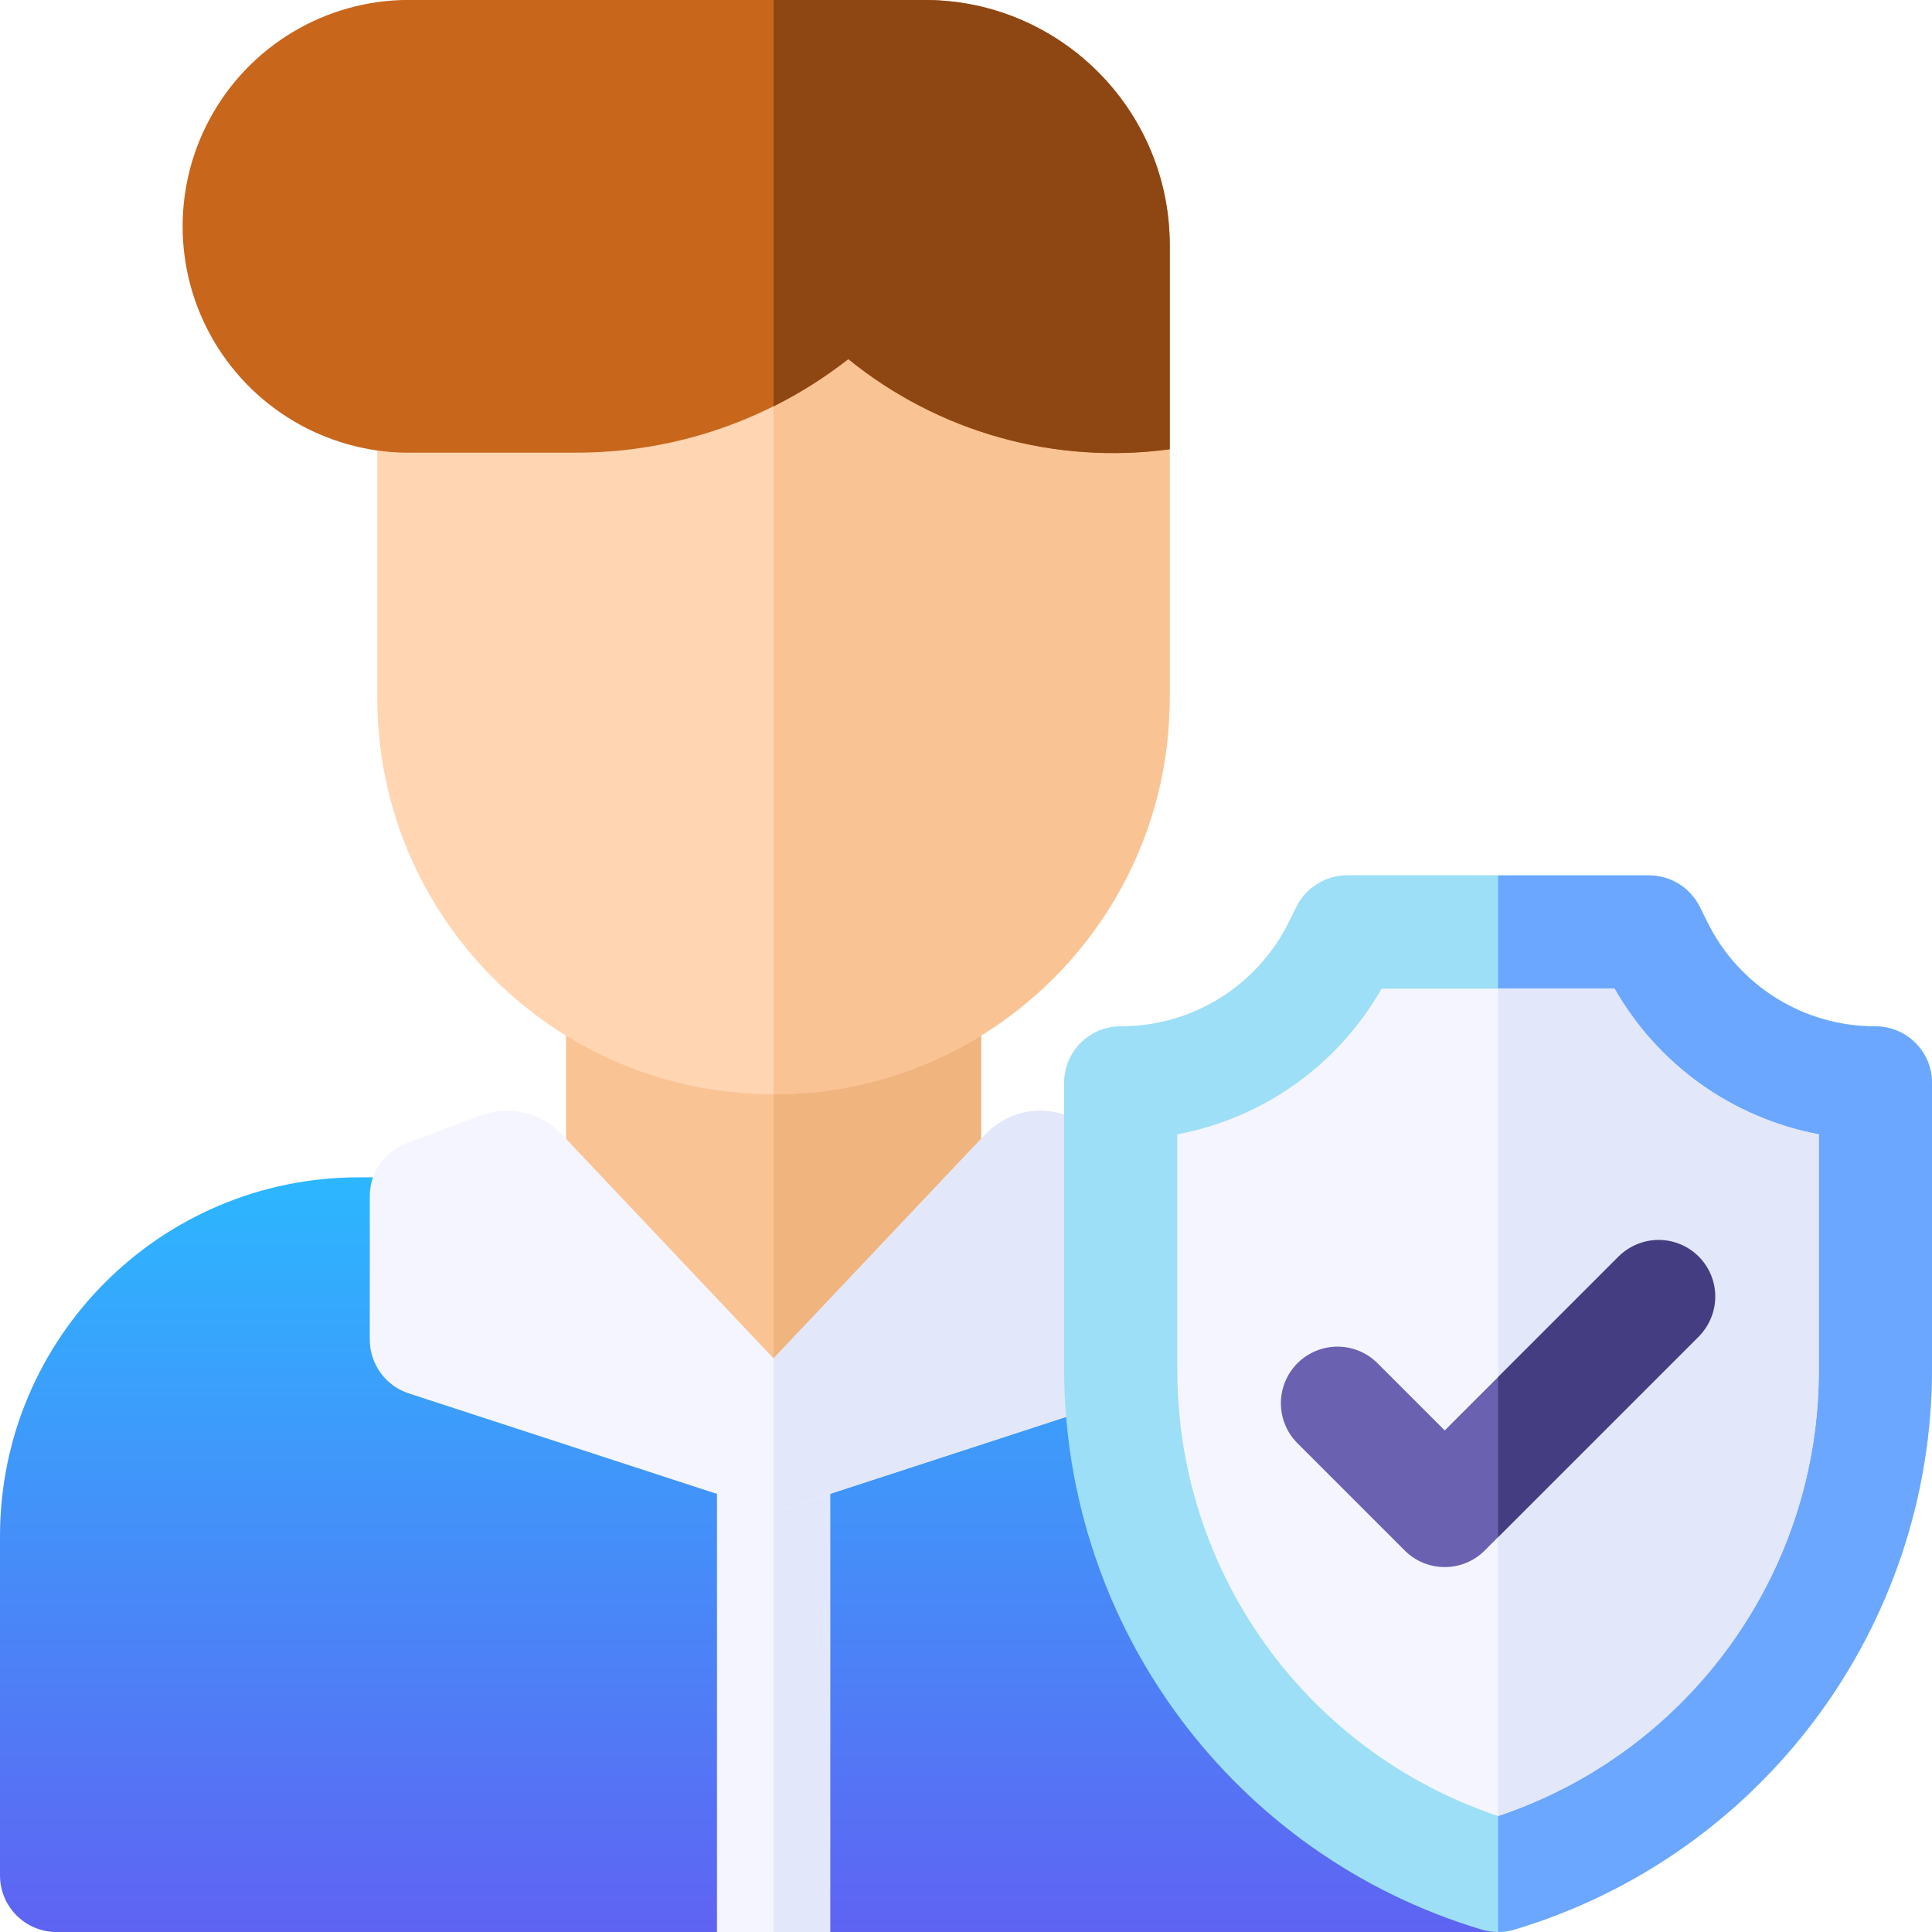
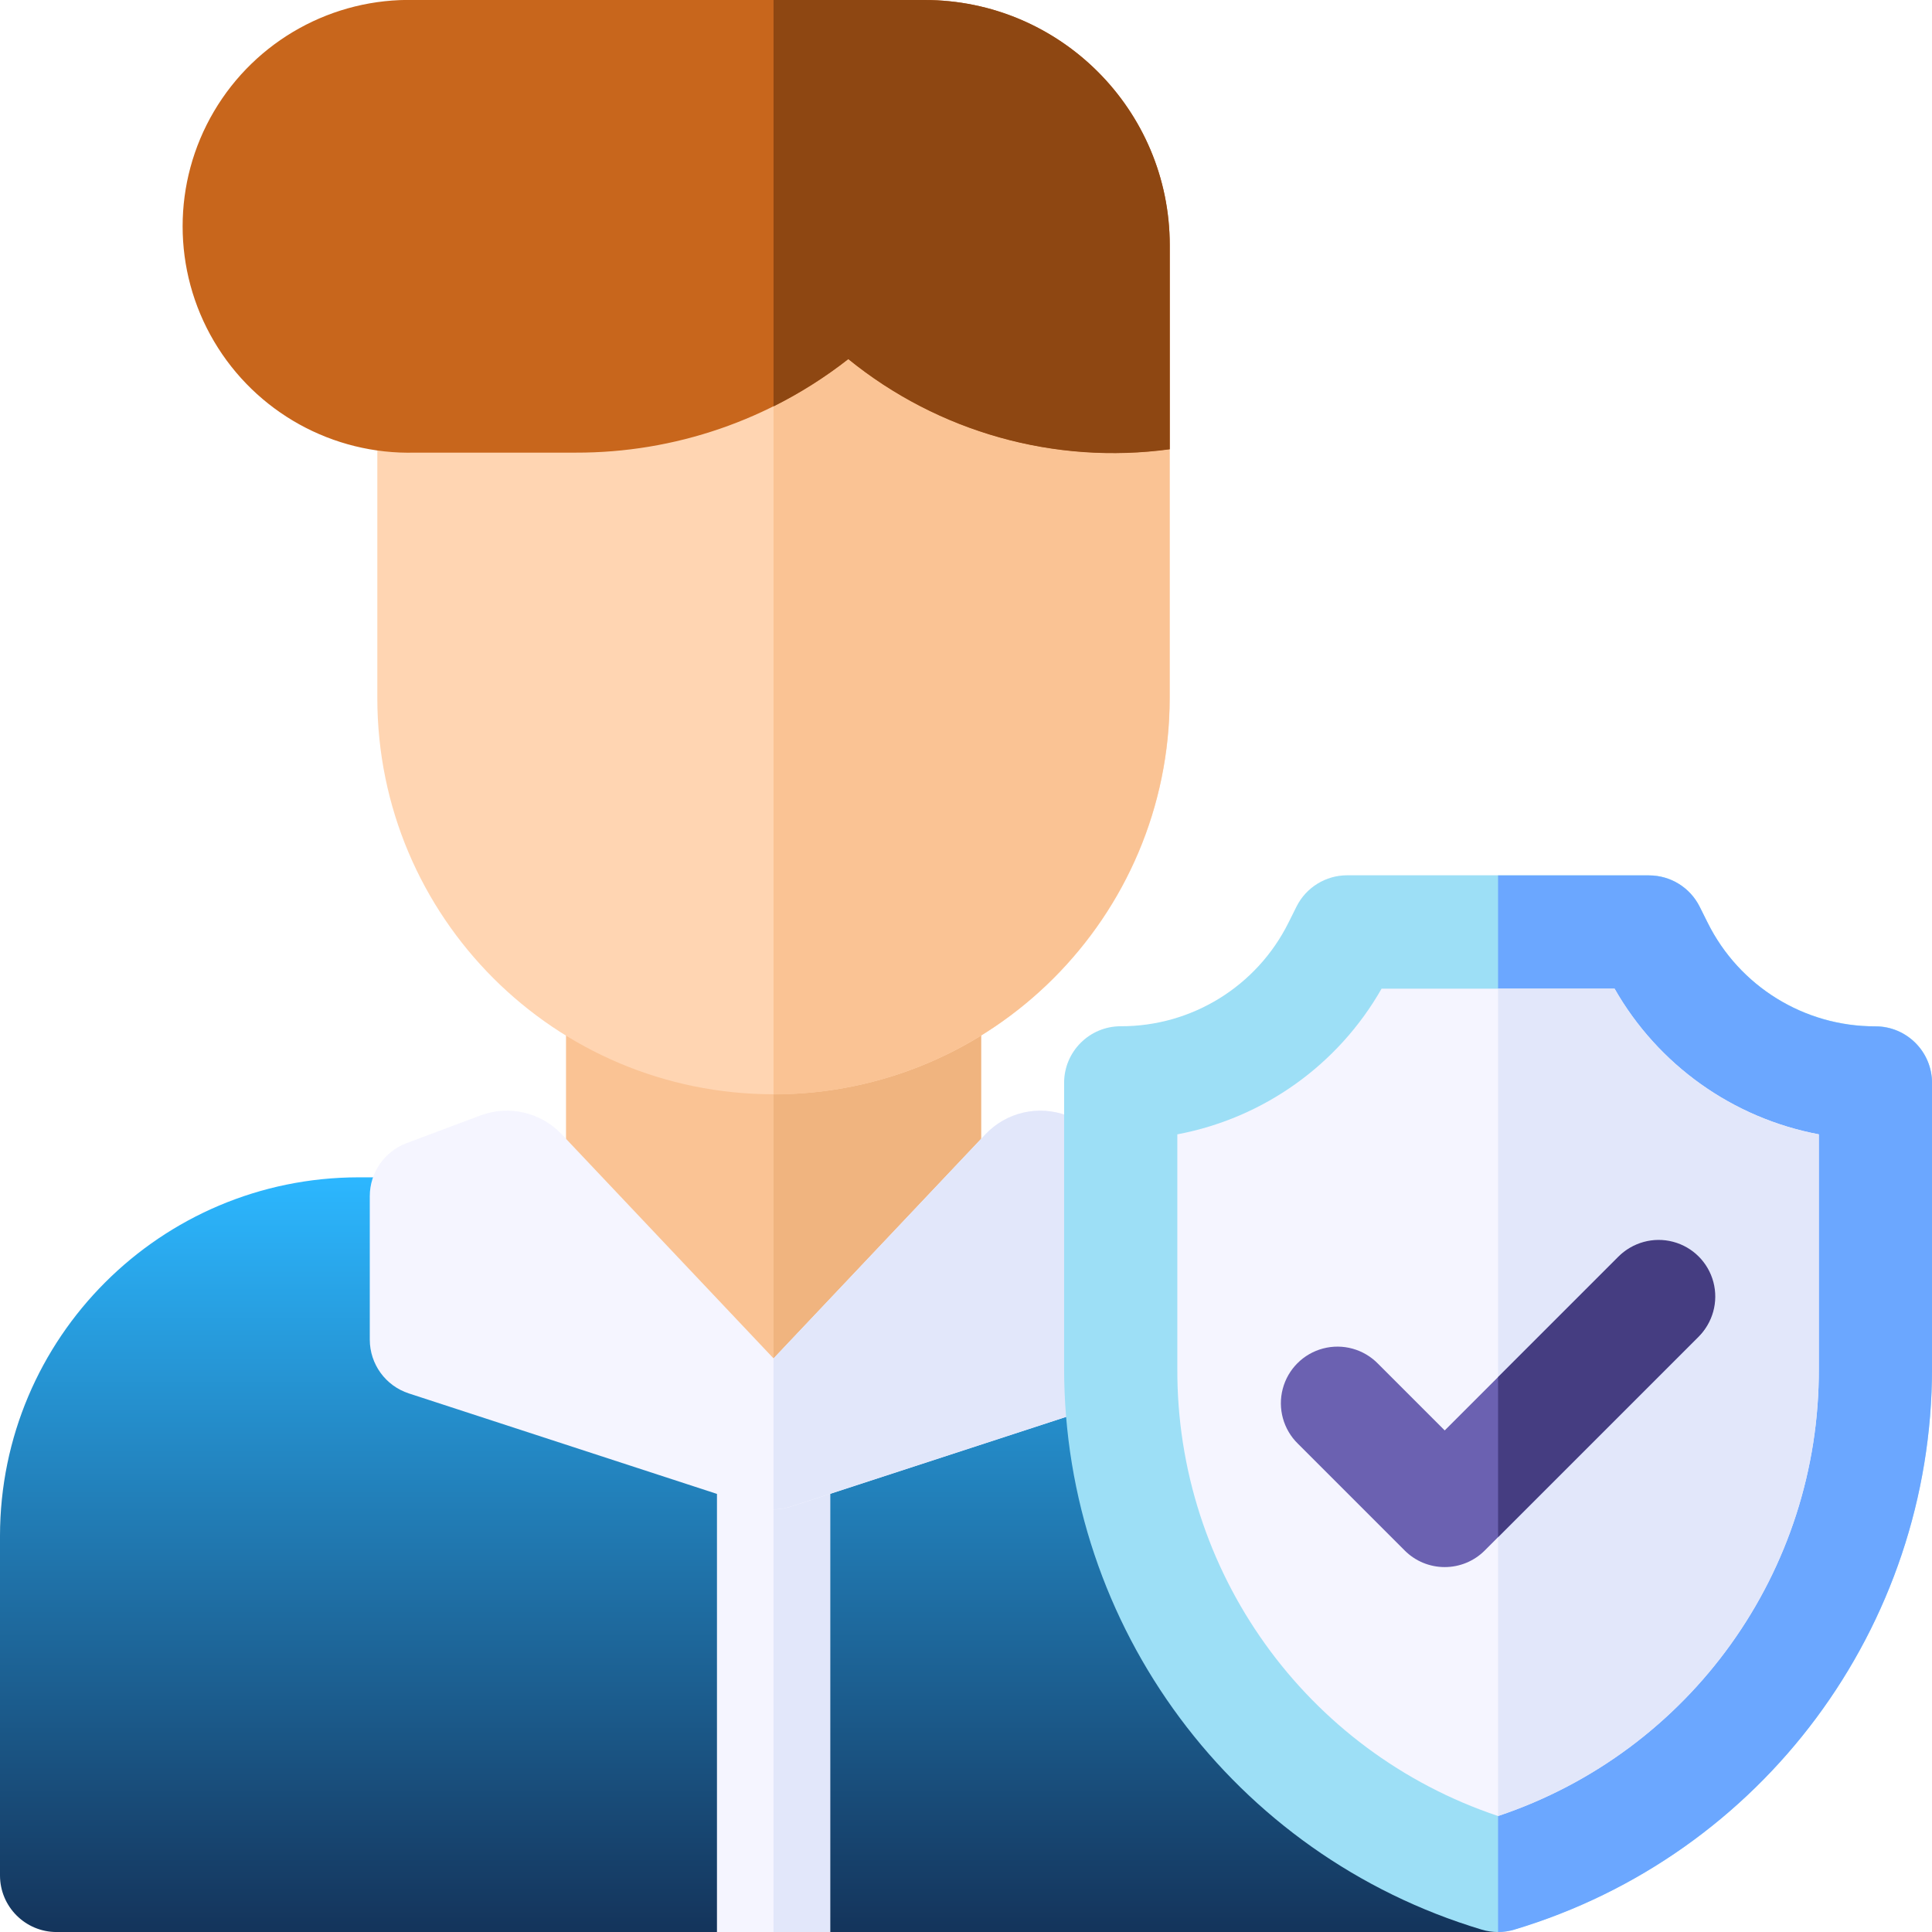
<svg xmlns="http://www.w3.org/2000/svg" id="protection" width="60" height="60" viewBox="0 0 60 60">
  <defs>
    <linearGradient id="linear-gradient" x1="0.5" x2="0.5" y2="1" gradientUnits="objectBoundingBox">
      <stop offset="0" stop-color="#2cb7ff" />
-       <stop offset="1" stop-color="#5f63f2" />
+       <stop offset="1" stop-color="#14345b" />
    </linearGradient>
  </defs>
  <g id="Group_1828" data-name="Group 1828" transform="translate(0 0)">
    <path id="Path_1368" data-name="Path 1368" d="M36.914,312H11.133A11.145,11.145,0,0,0,0,323.133V333.68a1.758,1.758,0,0,0,1.758,1.758H22.266l1.758-2.344,1.758,2.344H46.289a1.758,1.758,0,0,0,1.758-1.758V323.133A11.145,11.145,0,0,0,36.914,312Z" transform="translate(0 -275.437)" fill="url(#linear-gradient)" />
    <path id="Path_1369" data-name="Path 1369" d="M217.891,312H205v21.094l1.758,2.344h20.508a1.758,1.758,0,0,0,1.758-1.758V323.133A11.145,11.145,0,0,0,217.891,312Z" transform="translate(-180.977 -275.437)" fill="url(#linear-gradient)" />
    <path id="Path_1370" data-name="Path 1370" d="M190,382h3.516v15.234H190Z" transform="translate(-167.734 -337.234)" fill="#f5f5ff" />
    <path id="Path_1371" data-name="Path 1371" d="M205,382h1.758v15.234H205Z" transform="translate(-180.977 -337.234)" fill="#e2e7fa" />
    <path id="Path_1372" data-name="Path 1372" d="M161.133,246.513h-9.375A1.758,1.758,0,0,0,150,248.271v6.683l6.445,9.429,6.445-9.429v-6.683A1.758,1.758,0,0,0,161.133,246.513Z" transform="translate(-132.422 -217.625)" fill="#fac394" />
    <path id="Path_1373" data-name="Path 1373" d="M209.688,246.513H205v17.87l6.445-9.429v-6.683A1.758,1.758,0,0,0,209.688,246.513Z" transform="translate(-180.977 -217.625)" fill="#f0b47f" />
    <path id="Path_1374" data-name="Path 1374" d="M121.938,295.352l-2.293-.86a2.344,2.344,0,0,0-2.526.585l-6.579,6.96-6.579-6.96a2.344,2.344,0,0,0-2.526-.585l-2.293.86A1.758,1.758,0,0,0,98,297v4.453a1.758,1.758,0,0,0,1.213,1.671l10.781,3.516a1.729,1.729,0,0,0,1.088,0l0,0,10.781-3.516a1.758,1.758,0,0,0,1.213-1.671V297a1.758,1.758,0,0,0-1.141-1.646Z" transform="translate(-86.516 -259.85)" fill="#f5f5ff" />
    <path id="Path_1375" data-name="Path 1375" d="M216.4,295.352l-2.293-.86a2.344,2.344,0,0,0-2.526.585L205,302.037v4.688a1.756,1.756,0,0,0,.543-.089l0,0,10.781-3.516a1.758,1.758,0,0,0,1.213-1.671V297A1.758,1.758,0,0,0,216.4,295.352Z" transform="translate(-180.977 -259.85)" fill="#e2e7fa" />
    <g id="Group_1827" data-name="Group 1827" transform="translate(5.859)">
      <path id="Path_1376" data-name="Path 1376" d="M114.626,75,100,80.174v7.716a12.3,12.3,0,0,0,24.609,0V80.159Z" transform="translate(-94.141 -66.211)" fill="#ffd5b2" />
      <path id="Path_1377" data-name="Path 1377" d="M217.3,80.159,207.322,75,205,75.821V100.2a12.319,12.319,0,0,0,12.3-12.3Z" transform="translate(-186.836 -66.211)" fill="#fac394" />
      <path id="Path_1378" data-name="Path 1378" d="M57.031,0h15.82a7.617,7.617,0,0,1,7.617,7.617v6.331a13.045,13.045,0,0,1-9.983-2.8,13.657,13.657,0,0,1-8.465,2.909H57.031A7.031,7.031,0,1,1,57.031,0Z" transform="translate(-50 0)" fill="#c8661c" />
      <path id="Path_1379" data-name="Path 1379" d="M209.688,0H205V12.621a13.688,13.688,0,0,0,2.322-1.468,13.045,13.045,0,0,0,9.983,2.8V7.617A7.617,7.617,0,0,0,209.688,0Z" transform="translate(-186.836 0)" fill="#8e4712" />
    </g>
  </g>
  <g id="Group_1829" data-name="Group 1829" transform="translate(33.047 27.188)">
    <path id="Path_1380" data-name="Path 1380" d="M295.477,264.813a1.757,1.757,0,0,1-.505-.074A18.2,18.2,0,0,1,282,247.3v-8.859a1.758,1.758,0,0,1,1.758-1.758,5.8,5.8,0,0,0,5.212-3.221l.247-.495a1.758,1.758,0,0,1,1.572-.972h9.375a1.758,1.758,0,0,1,1.572.972l.247.495a5.8,5.8,0,0,0,5.212,3.221,1.758,1.758,0,0,1,1.758,1.758V247.3a18.2,18.2,0,0,1-12.971,17.434A1.762,1.762,0,0,1,295.477,264.813Z" transform="translate(-282 -232)" fill="#9ddff6" />
    <path id="Path_1381" data-name="Path 1381" d="M408.719,236.688a5.8,5.8,0,0,1-5.211-3.221l-.247-.495a1.758,1.758,0,0,0-1.572-.972H397v32.813a1.756,1.756,0,0,0,.505-.074A18.2,18.2,0,0,0,410.477,247.3v-8.859A1.758,1.758,0,0,0,408.719,236.688Z" transform="translate(-383.523 -232)" fill="#6ba7ff" />
    <path id="Path_1382" data-name="Path 1382" d="M312,266.524v7.265a14.591,14.591,0,0,0,9.961,13.905,14.591,14.591,0,0,0,9.961-13.905v-7.265A9.274,9.274,0,0,1,325.579,262h-7.236A9.275,9.275,0,0,1,312,266.524Z" transform="translate(-308.484 -258.484)" fill="#f5f5ff" />
    <path id="Path_1383" data-name="Path 1383" d="M400.618,262H397v25.694a14.591,14.591,0,0,0,9.961-13.905v-7.265A9.274,9.274,0,0,1,400.618,262Z" transform="translate(-383.523 -258.484)" fill="#e2e7fa" />
    <path id="Path_1384" data-name="Path 1384" d="M344.647,338.861a1.752,1.752,0,0,1-1.243-.515l-3.315-3.315a1.758,1.758,0,1,1,2.486-2.486l2.072,2.072,5.386-5.386a1.758,1.758,0,0,1,2.486,2.486l-6.629,6.629a1.753,1.753,0,0,1-1.243.515Z" transform="translate(-332.827 -317.382)" fill="#6b61b1" />
    <path id="Path_1385" data-name="Path 1385" d="M400.729,329.231,397,332.96v4.972l6.215-6.215a1.758,1.758,0,1,0-2.486-2.486Z" transform="translate(-383.523 -317.382)" fill="#453d81" />
  </g>
</svg>
